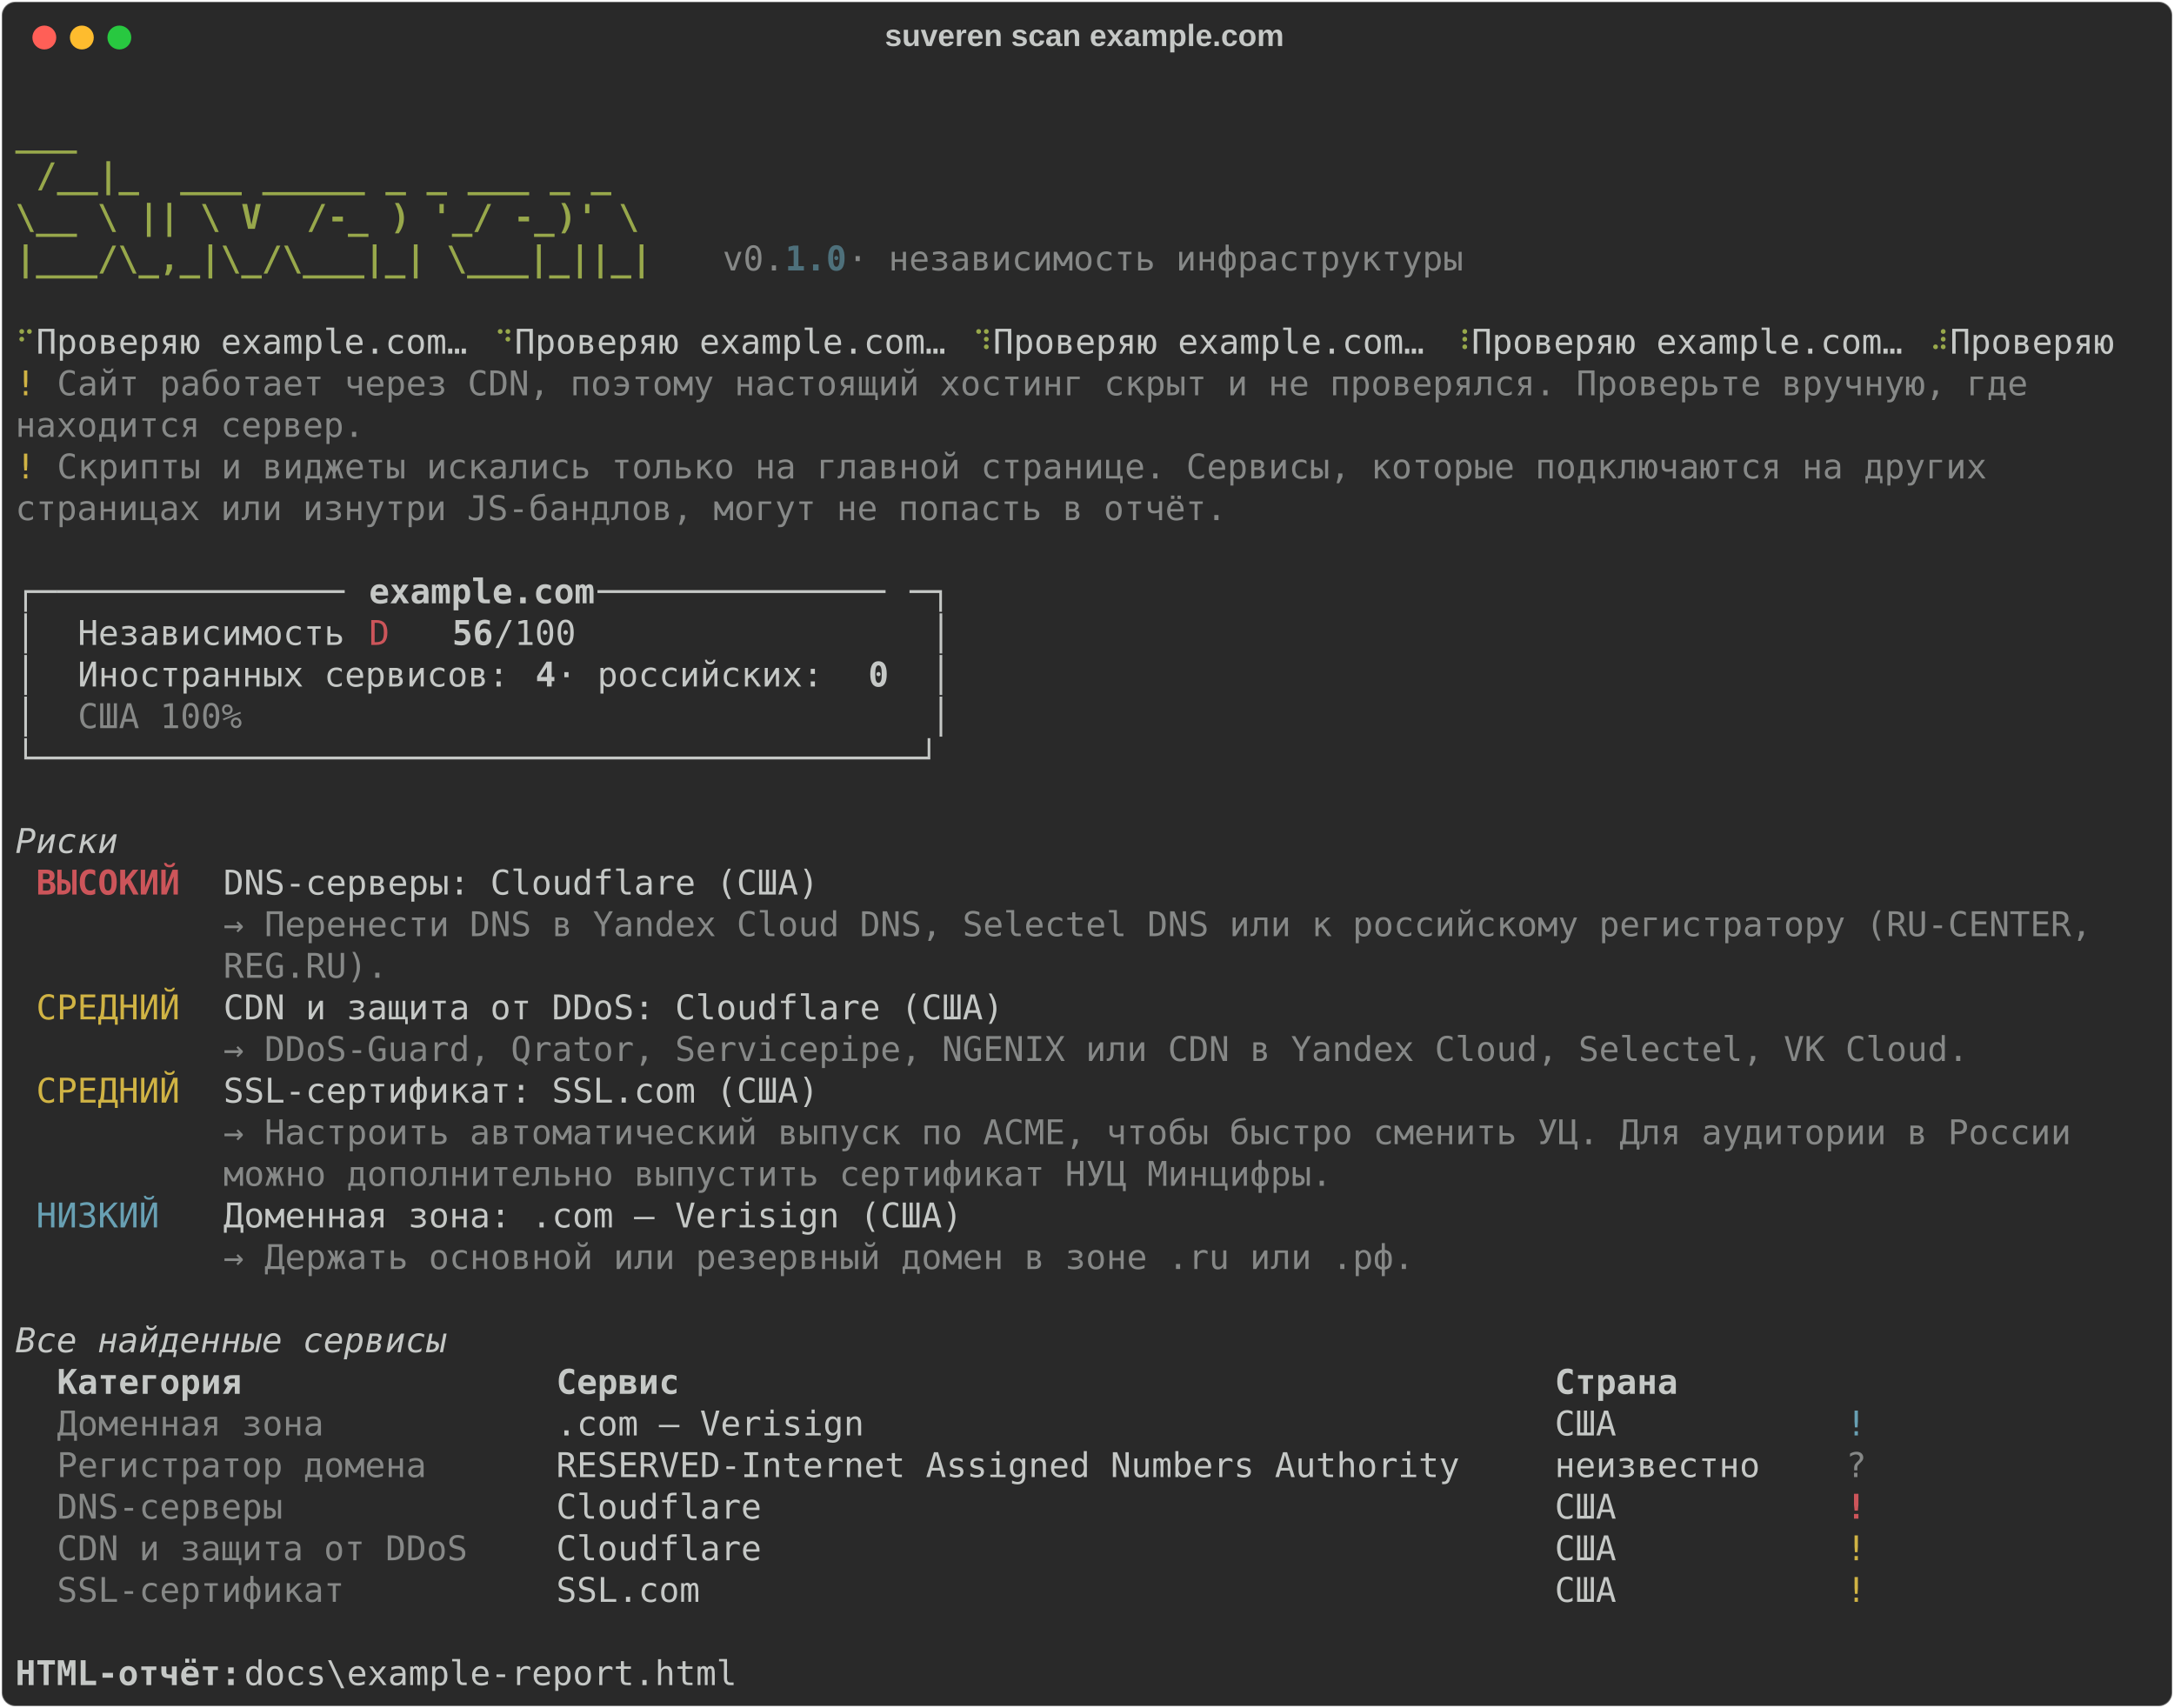
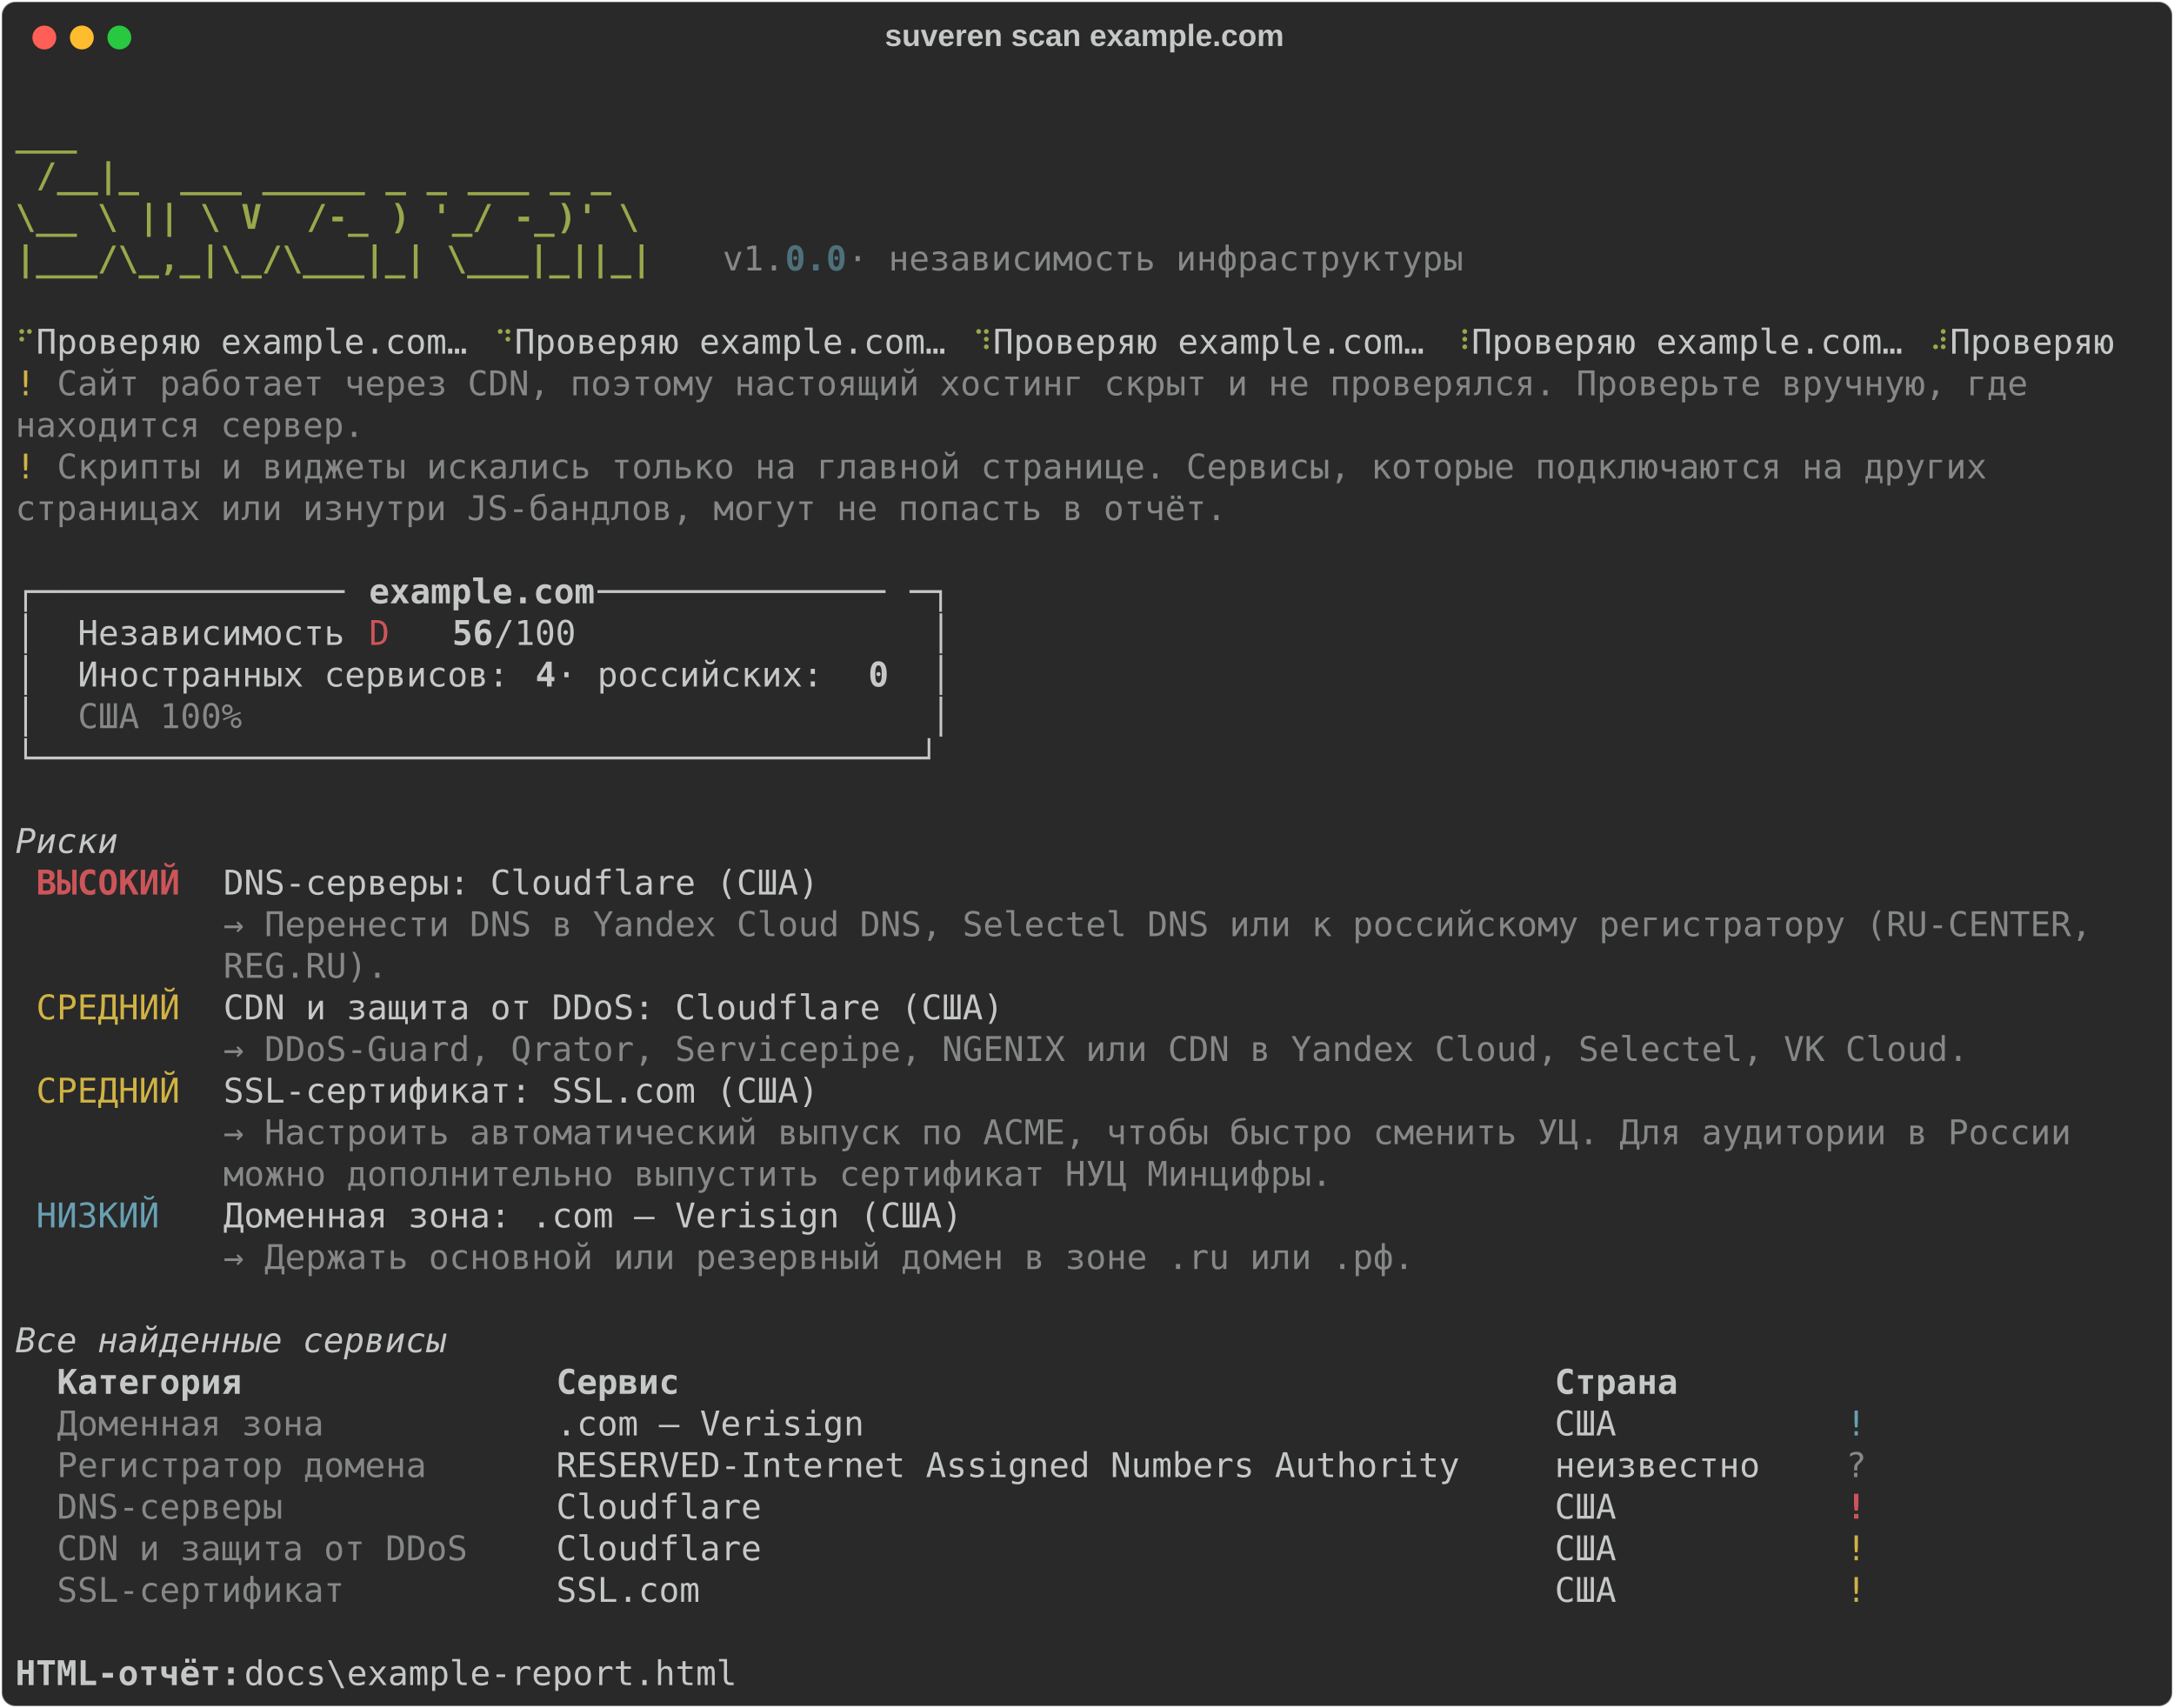
<svg xmlns="http://www.w3.org/2000/svg" class="rich-terminal" viewBox="0 0 1275 1001.6">
  <style>

    @font-face {
        font-family: "Fira Code";
        src: local("FiraCode-Regular"),
                url("https://cdnjs.cloudflare.com/ajax/libs/firacode/6.2.0/woff2/FiraCode-Regular.woff2") format("woff2"),
                url("https://cdnjs.cloudflare.com/ajax/libs/firacode/6.2.0/woff/FiraCode-Regular.woff") format("woff");
        font-style: normal;
        font-weight: 400;
    }
    @font-face {
        font-family: "Fira Code";
        src: local("FiraCode-Bold"),
                url("https://cdnjs.cloudflare.com/ajax/libs/firacode/6.2.0/woff2/FiraCode-Bold.woff2") format("woff2"),
                url("https://cdnjs.cloudflare.com/ajax/libs/firacode/6.2.0/woff/FiraCode-Bold.woff") format("woff");
        font-style: bold;
        font-weight: 700;
    }

-     .terminal-549362565-matrix {
+     .terminal-298387464-matrix {
        font-family: Fira Code, monospace;
        font-size: 20px;
        line-height: 24.4px;
        font-variant-east-asian: full-width;
    }

-     .terminal-549362565-title {
+     .terminal-298387464-title {
        font-size: 18px;
        font-weight: bold;
        font-family: arial;
    }

-     .terminal-549362565-r1 { fill: #c5c8c6 }
- .terminal-549362565-r2 { fill: #98a84b;font-weight: bold }
- .terminal-549362565-r3 { fill: #868887 }
- .terminal-549362565-r4 { fill: #4e707b;font-weight: bold }
- .terminal-549362565-r5 { fill: #98a84b }
- .terminal-549362565-r6 { fill: #d0b344 }
- .terminal-549362565-r7 { fill: #c5c8c6;font-weight: bold }
- .terminal-549362565-r8 { fill: #cc555a }
- .terminal-549362565-r9 { fill: #c5c8c6;font-style: italic; }
- .terminal-549362565-r10 { fill: #cc555a;font-weight: bold }
- .terminal-549362565-r11 { fill: #68a0b3 }
+     .terminal-298387464-r1 { fill: #c5c8c6 }
+ .terminal-298387464-r2 { fill: #98a84b;font-weight: bold }
+ .terminal-298387464-r3 { fill: #868887 }
+ .terminal-298387464-r4 { fill: #4e707b;font-weight: bold }
+ .terminal-298387464-r5 { fill: #98a84b }
+ .terminal-298387464-r6 { fill: #d0b344 }
+ .terminal-298387464-r7 { fill: #c5c8c6;font-weight: bold }
+ .terminal-298387464-r8 { fill: #cc555a }
+ .terminal-298387464-r9 { fill: #c5c8c6;font-style: italic; }
+ .terminal-298387464-r10 { fill: #cc555a;font-weight: bold }
+ .terminal-298387464-r11 { fill: #68a0b3 }
    </style>
  <defs>
-     <clipPath id="terminal-549362565-clip-terminal">
+     <clipPath id="terminal-298387464-clip-terminal">
      <rect x="0" y="0" width="1255.6" height="950.6" />
    </clipPath>
-     <clipPath id="terminal-549362565-line-0">
+     <clipPath id="terminal-298387464-line-0">
      <rect x="0" y="1.5" width="1256.6" height="24.65" />
    </clipPath>
-     <clipPath id="terminal-549362565-line-1">
+     <clipPath id="terminal-298387464-line-1">
      <rect x="0" y="25.9" width="1256.6" height="24.65" />
    </clipPath>
-     <clipPath id="terminal-549362565-line-2">
+     <clipPath id="terminal-298387464-line-2">
      <rect x="0" y="50.3" width="1256.6" height="24.65" />
    </clipPath>
-     <clipPath id="terminal-549362565-line-3">
+     <clipPath id="terminal-298387464-line-3">
      <rect x="0" y="74.7" width="1256.6" height="24.65" />
    </clipPath>
-     <clipPath id="terminal-549362565-line-4">
+     <clipPath id="terminal-298387464-line-4">
      <rect x="0" y="99.1" width="1256.6" height="24.65" />
    </clipPath>
-     <clipPath id="terminal-549362565-line-5">
+     <clipPath id="terminal-298387464-line-5">
      <rect x="0" y="123.5" width="1256.6" height="24.65" />
    </clipPath>
-     <clipPath id="terminal-549362565-line-6">
+     <clipPath id="terminal-298387464-line-6">
      <rect x="0" y="147.9" width="1256.6" height="24.65" />
    </clipPath>
-     <clipPath id="terminal-549362565-line-7">
+     <clipPath id="terminal-298387464-line-7">
      <rect x="0" y="172.3" width="1256.6" height="24.65" />
    </clipPath>
-     <clipPath id="terminal-549362565-line-8">
+     <clipPath id="terminal-298387464-line-8">
      <rect x="0" y="196.7" width="1256.6" height="24.65" />
    </clipPath>
-     <clipPath id="terminal-549362565-line-9">
+     <clipPath id="terminal-298387464-line-9">
      <rect x="0" y="221.1" width="1256.6" height="24.65" />
    </clipPath>
-     <clipPath id="terminal-549362565-line-10">
+     <clipPath id="terminal-298387464-line-10">
      <rect x="0" y="245.5" width="1256.6" height="24.65" />
    </clipPath>
-     <clipPath id="terminal-549362565-line-11">
+     <clipPath id="terminal-298387464-line-11">
      <rect x="0" y="269.9" width="1256.6" height="24.65" />
    </clipPath>
-     <clipPath id="terminal-549362565-line-12">
+     <clipPath id="terminal-298387464-line-12">
      <rect x="0" y="294.3" width="1256.6" height="24.65" />
    </clipPath>
-     <clipPath id="terminal-549362565-line-13">
+     <clipPath id="terminal-298387464-line-13">
      <rect x="0" y="318.7" width="1256.6" height="24.65" />
    </clipPath>
-     <clipPath id="terminal-549362565-line-14">
+     <clipPath id="terminal-298387464-line-14">
      <rect x="0" y="343.1" width="1256.6" height="24.65" />
    </clipPath>
-     <clipPath id="terminal-549362565-line-15">
+     <clipPath id="terminal-298387464-line-15">
      <rect x="0" y="367.5" width="1256.6" height="24.65" />
    </clipPath>
-     <clipPath id="terminal-549362565-line-16">
+     <clipPath id="terminal-298387464-line-16">
      <rect x="0" y="391.9" width="1256.6" height="24.65" />
    </clipPath>
-     <clipPath id="terminal-549362565-line-17">
+     <clipPath id="terminal-298387464-line-17">
      <rect x="0" y="416.3" width="1256.6" height="24.65" />
    </clipPath>
-     <clipPath id="terminal-549362565-line-18">
+     <clipPath id="terminal-298387464-line-18">
      <rect x="0" y="440.7" width="1256.6" height="24.65" />
    </clipPath>
-     <clipPath id="terminal-549362565-line-19">
+     <clipPath id="terminal-298387464-line-19">
      <rect x="0" y="465.1" width="1256.6" height="24.65" />
    </clipPath>
-     <clipPath id="terminal-549362565-line-20">
+     <clipPath id="terminal-298387464-line-20">
      <rect x="0" y="489.5" width="1256.6" height="24.65" />
    </clipPath>
-     <clipPath id="terminal-549362565-line-21">
+     <clipPath id="terminal-298387464-line-21">
      <rect x="0" y="513.9" width="1256.6" height="24.65" />
    </clipPath>
-     <clipPath id="terminal-549362565-line-22">
+     <clipPath id="terminal-298387464-line-22">
      <rect x="0" y="538.3" width="1256.6" height="24.65" />
    </clipPath>
-     <clipPath id="terminal-549362565-line-23">
+     <clipPath id="terminal-298387464-line-23">
      <rect x="0" y="562.7" width="1256.6" height="24.65" />
    </clipPath>
-     <clipPath id="terminal-549362565-line-24">
+     <clipPath id="terminal-298387464-line-24">
      <rect x="0" y="587.1" width="1256.6" height="24.65" />
    </clipPath>
-     <clipPath id="terminal-549362565-line-25">
+     <clipPath id="terminal-298387464-line-25">
      <rect x="0" y="611.5" width="1256.6" height="24.65" />
    </clipPath>
-     <clipPath id="terminal-549362565-line-26">
+     <clipPath id="terminal-298387464-line-26">
      <rect x="0" y="635.9" width="1256.6" height="24.65" />
    </clipPath>
-     <clipPath id="terminal-549362565-line-27">
+     <clipPath id="terminal-298387464-line-27">
      <rect x="0" y="660.3" width="1256.6" height="24.65" />
    </clipPath>
-     <clipPath id="terminal-549362565-line-28">
+     <clipPath id="terminal-298387464-line-28">
      <rect x="0" y="684.7" width="1256.6" height="24.65" />
    </clipPath>
-     <clipPath id="terminal-549362565-line-29">
+     <clipPath id="terminal-298387464-line-29">
      <rect x="0" y="709.1" width="1256.6" height="24.65" />
    </clipPath>
-     <clipPath id="terminal-549362565-line-30">
+     <clipPath id="terminal-298387464-line-30">
      <rect x="0" y="733.5" width="1256.6" height="24.65" />
    </clipPath>
-     <clipPath id="terminal-549362565-line-31">
+     <clipPath id="terminal-298387464-line-31">
      <rect x="0" y="757.9" width="1256.6" height="24.65" />
    </clipPath>
-     <clipPath id="terminal-549362565-line-32">
+     <clipPath id="terminal-298387464-line-32">
      <rect x="0" y="782.3" width="1256.6" height="24.65" />
    </clipPath>
-     <clipPath id="terminal-549362565-line-33">
+     <clipPath id="terminal-298387464-line-33">
      <rect x="0" y="806.7" width="1256.6" height="24.65" />
    </clipPath>
-     <clipPath id="terminal-549362565-line-34">
+     <clipPath id="terminal-298387464-line-34">
      <rect x="0" y="831.1" width="1256.6" height="24.65" />
    </clipPath>
-     <clipPath id="terminal-549362565-line-35">
+     <clipPath id="terminal-298387464-line-35">
      <rect x="0" y="855.5" width="1256.6" height="24.65" />
    </clipPath>
-     <clipPath id="terminal-549362565-line-36">
+     <clipPath id="terminal-298387464-line-36">
      <rect x="0" y="879.9" width="1256.6" height="24.65" />
    </clipPath>
-     <clipPath id="terminal-549362565-line-37">
+     <clipPath id="terminal-298387464-line-37">
      <rect x="0" y="904.3" width="1256.6" height="24.65" />
    </clipPath>
  </defs>
  <rect fill="#292929" stroke="rgba(255,255,255,0.35)" stroke-width="1" x="1" y="1" width="1273" height="999.6" rx="8" />
-   <text class="terminal-549362565-title" fill="#c5c8c6" text-anchor="middle" x="636" y="27">suveren scan example.com</text>
+   <text class="terminal-298387464-title" fill="#c5c8c6" text-anchor="middle" x="636" y="27">suveren scan example.com</text>
  <g transform="translate(26,22)">
    <circle cx="0" cy="0" r="7" fill="#ff5f57" />
    <circle cx="22" cy="0" r="7" fill="#febc2e" />
    <circle cx="44" cy="0" r="7" fill="#28c840" />
  </g>
-   <g transform="translate(9, 41)" clip-path="url(#terminal-549362565-clip-terminal)">
-     <g class="terminal-549362565-matrix">
-       <text class="terminal-549362565-r1" x="1256.6" y="20" textLength="12.2" clip-path="url(#terminal-549362565-line-0)">
- </text>
-       <text class="terminal-549362565-r2" x="0" y="44.4" textLength="61" clip-path="url(#terminal-549362565-line-1)">  ___</text>
-       <text class="terminal-549362565-r1" x="1256.6" y="44.4" textLength="12.2" clip-path="url(#terminal-549362565-line-1)">
- </text>
-       <text class="terminal-549362565-r2" x="12.2" y="68.8" textLength="12.2" clip-path="url(#terminal-549362565-line-2)">/</text>
-       <text class="terminal-549362565-r2" x="24.4" y="68.8" textLength="341.6" clip-path="url(#terminal-549362565-line-2)"> __|_  ___ _____ _ _ ___ _ _</text>
-       <text class="terminal-549362565-r1" x="1256.6" y="68.8" textLength="12.2" clip-path="url(#terminal-549362565-line-2)">
- </text>
-       <text class="terminal-549362565-r2" x="0" y="93.2" textLength="170.8" clip-path="url(#terminal-549362565-line-3)"> \__ \ || \ V </text>
-       <text class="terminal-549362565-r2" x="170.8" y="93.2" textLength="12.2" clip-path="url(#terminal-549362565-line-3)">/</text>
-       <text class="terminal-549362565-r2" x="183" y="93.2" textLength="36.6" clip-path="url(#terminal-549362565-line-3)"> -_</text>
-       <text class="terminal-549362565-r2" x="219.6" y="93.2" textLength="12.2" clip-path="url(#terminal-549362565-line-3)">)</text>
-       <text class="terminal-549362565-r2" x="244" y="93.2" textLength="73.2" clip-path="url(#terminal-549362565-line-3)">'_/ -_</text>
-       <text class="terminal-549362565-r2" x="317.2" y="93.2" textLength="12.2" clip-path="url(#terminal-549362565-line-3)">)</text>
-       <text class="terminal-549362565-r2" x="329.4" y="93.2" textLength="24.4" clip-path="url(#terminal-549362565-line-3)"> '</text>
-       <text class="terminal-549362565-r2" x="353.8" y="93.2" textLength="24.4" clip-path="url(#terminal-549362565-line-3)"> \</text>
-       <text class="terminal-549362565-r1" x="1256.6" y="93.2" textLength="12.2" clip-path="url(#terminal-549362565-line-3)">
- </text>
-       <text class="terminal-549362565-r2" x="0" y="117.6" textLength="390.4" clip-path="url(#terminal-549362565-line-4)"> |___/\_,_|\_/\___|_| \___|_||_|</text>
-       <text class="terminal-549362565-r3" x="414.8" y="117.6" textLength="36.6" clip-path="url(#terminal-549362565-line-4)">v0.</text>
-       <text class="terminal-549362565-r4" x="451.4" y="117.6" textLength="36.6" clip-path="url(#terminal-549362565-line-4)">1.0</text>
-       <text class="terminal-549362565-r3" x="488" y="117.6" textLength="378.2" clip-path="url(#terminal-549362565-line-4)"> · независимость инфраструктуры</text>
-       <text class="terminal-549362565-r1" x="1256.6" y="117.6" textLength="12.2" clip-path="url(#terminal-549362565-line-4)">
- </text>
-       <text class="terminal-549362565-r1" x="1256.6" y="142" textLength="12.2" clip-path="url(#terminal-549362565-line-5)">
- </text>
-       <text class="terminal-549362565-r5" x="0" y="166.4" textLength="12.2" clip-path="url(#terminal-549362565-line-6)">⠋</text>
-       <text class="terminal-549362565-r1" x="12.2" y="166.4" textLength="268.4" clip-path="url(#terminal-549362565-line-6)"> Проверяю example.com…</text>
-       <text class="terminal-549362565-r5" x="280.6" y="166.4" textLength="12.2" clip-path="url(#terminal-549362565-line-6)">⠙</text>
-       <text class="terminal-549362565-r1" x="292.8" y="166.4" textLength="268.4" clip-path="url(#terminal-549362565-line-6)"> Проверяю example.com…</text>
-       <text class="terminal-549362565-r5" x="561.2" y="166.4" textLength="12.2" clip-path="url(#terminal-549362565-line-6)">⠹</text>
-       <text class="terminal-549362565-r1" x="573.4" y="166.4" textLength="268.4" clip-path="url(#terminal-549362565-line-6)"> Проверяю example.com…</text>
-       <text class="terminal-549362565-r5" x="841.8" y="166.4" textLength="12.2" clip-path="url(#terminal-549362565-line-6)">⠸</text>
-       <text class="terminal-549362565-r1" x="854" y="166.4" textLength="268.4" clip-path="url(#terminal-549362565-line-6)"> Проверяю example.com…</text>
-       <text class="terminal-549362565-r5" x="1122.4" y="166.4" textLength="12.2" clip-path="url(#terminal-549362565-line-6)">⠼</text>
-       <text class="terminal-549362565-r1" x="1134.6" y="166.4" textLength="122" clip-path="url(#terminal-549362565-line-6)"> Проверяю </text>
-       <text class="terminal-549362565-r1" x="1256.6" y="166.4" textLength="12.2" clip-path="url(#terminal-549362565-line-6)">
- </text>
-       <text class="terminal-549362565-r6" x="0" y="190.8" textLength="12.2" clip-path="url(#terminal-549362565-line-7)">!</text>
-       <text class="terminal-549362565-r3" x="24.4" y="190.8" textLength="1183.4" clip-path="url(#terminal-549362565-line-7)">Сайт работает через CDN, поэтому настоящий хостинг скрыт и не проверялся. Проверьте вручную, где </text>
-       <text class="terminal-549362565-r1" x="1256.6" y="190.8" textLength="12.2" clip-path="url(#terminal-549362565-line-7)">
- </text>
-       <text class="terminal-549362565-r3" x="0" y="215.2" textLength="207.4" clip-path="url(#terminal-549362565-line-8)">находится сервер.</text>
-       <text class="terminal-549362565-r1" x="1256.6" y="215.2" textLength="12.2" clip-path="url(#terminal-549362565-line-8)">
- </text>
-       <text class="terminal-549362565-r6" x="0" y="239.6" textLength="12.2" clip-path="url(#terminal-549362565-line-9)">!</text>
-       <text class="terminal-549362565-r3" x="24.4" y="239.6" textLength="1159" clip-path="url(#terminal-549362565-line-9)">Скрипты и виджеты искались только на главной странице. Сервисы, которые подключаются на других </text>
-       <text class="terminal-549362565-r1" x="1256.6" y="239.6" textLength="12.2" clip-path="url(#terminal-549362565-line-9)">
- </text>
-       <text class="terminal-549362565-r3" x="0" y="264" textLength="719.8" clip-path="url(#terminal-549362565-line-10)">страницах или изнутри JS-бандлов, могут не попасть в отчёт.</text>
-       <text class="terminal-549362565-r1" x="1256.6" y="264" textLength="12.2" clip-path="url(#terminal-549362565-line-10)">
- </text>
-       <text class="terminal-549362565-r1" x="1256.6" y="288.4" textLength="12.2" clip-path="url(#terminal-549362565-line-11)">
- </text>
-       <text class="terminal-549362565-r1" x="0" y="312.8" textLength="24.4" clip-path="url(#terminal-549362565-line-12)">┌─</text>
-       <text class="terminal-549362565-r1" x="24.4" y="312.8" textLength="183" clip-path="url(#terminal-549362565-line-12)">────────────── </text>
-       <text class="terminal-549362565-r7" x="207.4" y="312.8" textLength="134.2" clip-path="url(#terminal-549362565-line-12)">example.com</text>
-       <text class="terminal-549362565-r1" x="341.6" y="312.8" textLength="183" clip-path="url(#terminal-549362565-line-12)"> ──────────────</text>
-       <text class="terminal-549362565-r1" x="524.6" y="312.8" textLength="24.4" clip-path="url(#terminal-549362565-line-12)">─┐</text>
-       <text class="terminal-549362565-r1" x="1256.6" y="312.8" textLength="12.2" clip-path="url(#terminal-549362565-line-12)">
- </text>
-       <text class="terminal-549362565-r1" x="0" y="337.2" textLength="12.2" clip-path="url(#terminal-549362565-line-13)">│</text>
-       <text class="terminal-549362565-r1" x="36.6" y="337.2" textLength="170.8" clip-path="url(#terminal-549362565-line-13)">Независимость </text>
-       <text class="terminal-549362565-r8" x="207.4" y="337.2" textLength="12.2" clip-path="url(#terminal-549362565-line-13)">D</text>
-       <text class="terminal-549362565-r7" x="256.2" y="337.2" textLength="24.4" clip-path="url(#terminal-549362565-line-13)">56</text>
-       <text class="terminal-549362565-r1" x="280.6" y="337.2" textLength="48.8" clip-path="url(#terminal-549362565-line-13)">/100</text>
-       <text class="terminal-549362565-r1" x="536.8" y="337.2" textLength="12.2" clip-path="url(#terminal-549362565-line-13)">│</text>
-       <text class="terminal-549362565-r1" x="1256.6" y="337.2" textLength="12.2" clip-path="url(#terminal-549362565-line-13)">
- </text>
-       <text class="terminal-549362565-r1" x="0" y="361.6" textLength="12.2" clip-path="url(#terminal-549362565-line-14)">│</text>
-       <text class="terminal-549362565-r1" x="36.6" y="361.6" textLength="268.4" clip-path="url(#terminal-549362565-line-14)">Иностранных сервисов: </text>
-       <text class="terminal-549362565-r7" x="305" y="361.6" textLength="12.2" clip-path="url(#terminal-549362565-line-14)">4</text>
-       <text class="terminal-549362565-r1" x="317.2" y="361.6" textLength="183" clip-path="url(#terminal-549362565-line-14)"> · российских: </text>
-       <text class="terminal-549362565-r7" x="500.2" y="361.6" textLength="12.2" clip-path="url(#terminal-549362565-line-14)">0</text>
-       <text class="terminal-549362565-r1" x="536.8" y="361.6" textLength="12.2" clip-path="url(#terminal-549362565-line-14)">│</text>
-       <text class="terminal-549362565-r1" x="1256.6" y="361.6" textLength="12.2" clip-path="url(#terminal-549362565-line-14)">
- </text>
-       <text class="terminal-549362565-r1" x="0" y="386" textLength="12.2" clip-path="url(#terminal-549362565-line-15)">│</text>
-       <text class="terminal-549362565-r3" x="36.6" y="386" textLength="97.6" clip-path="url(#terminal-549362565-line-15)">США 100%</text>
-       <text class="terminal-549362565-r1" x="536.8" y="386" textLength="12.2" clip-path="url(#terminal-549362565-line-15)">│</text>
-       <text class="terminal-549362565-r1" x="1256.6" y="386" textLength="12.2" clip-path="url(#terminal-549362565-line-15)">
- </text>
-       <text class="terminal-549362565-r1" x="0" y="410.4" textLength="549" clip-path="url(#terminal-549362565-line-16)">└───────────────────────────────────────────┘</text>
-       <text class="terminal-549362565-r1" x="1256.6" y="410.4" textLength="12.2" clip-path="url(#terminal-549362565-line-16)">
- </text>
-       <text class="terminal-549362565-r1" x="1256.6" y="434.8" textLength="12.2" clip-path="url(#terminal-549362565-line-17)">
- </text>
-       <text class="terminal-549362565-r9" x="0" y="459.2" textLength="1256.6" clip-path="url(#terminal-549362565-line-18)">Риски                                                                                                  </text>
-       <text class="terminal-549362565-r1" x="1256.6" y="459.2" textLength="12.2" clip-path="url(#terminal-549362565-line-18)">
- </text>
-       <text class="terminal-549362565-r10" x="12.2" y="483.6" textLength="85.4" clip-path="url(#terminal-549362565-line-19)">ВЫСОКИЙ</text>
-       <text class="terminal-549362565-r1" x="122" y="483.6" textLength="1122.4" clip-path="url(#terminal-549362565-line-19)">DNS-серверы: Cloudflare (США)                                                               </text>
-       <text class="terminal-549362565-r1" x="1256.6" y="483.6" textLength="12.2" clip-path="url(#terminal-549362565-line-19)">
- </text>
-       <text class="terminal-549362565-r3" x="122" y="508" textLength="1122.4" clip-path="url(#terminal-549362565-line-20)">→ Перенести DNS в Yandex Cloud DNS, Selectel DNS или к российскому регистратору (RU-CENTER, </text>
-       <text class="terminal-549362565-r1" x="1256.6" y="508" textLength="12.2" clip-path="url(#terminal-549362565-line-20)">
- </text>
-       <text class="terminal-549362565-r3" x="122" y="532.4" textLength="97.6" clip-path="url(#terminal-549362565-line-21)">REG.RU).</text>
-       <text class="terminal-549362565-r1" x="1256.6" y="532.4" textLength="12.2" clip-path="url(#terminal-549362565-line-21)">
- </text>
-       <text class="terminal-549362565-r6" x="12.2" y="556.8" textLength="85.4" clip-path="url(#terminal-549362565-line-22)">СРЕДНИЙ</text>
-       <text class="terminal-549362565-r1" x="122" y="556.8" textLength="1122.4" clip-path="url(#terminal-549362565-line-22)">CDN и защита от DDoS: Cloudflare (США)                                                      </text>
-       <text class="terminal-549362565-r1" x="1256.6" y="556.8" textLength="12.2" clip-path="url(#terminal-549362565-line-22)">
- </text>
-       <text class="terminal-549362565-r3" x="122" y="581.2" textLength="1037" clip-path="url(#terminal-549362565-line-23)">→ DDoS-Guard, Qrator, Servicepipe, NGENIX или CDN в Yandex Cloud, Selectel, VK Cloud.</text>
-       <text class="terminal-549362565-r1" x="1256.6" y="581.2" textLength="12.2" clip-path="url(#terminal-549362565-line-23)">
- </text>
-       <text class="terminal-549362565-r6" x="12.2" y="605.6" textLength="85.4" clip-path="url(#terminal-549362565-line-24)">СРЕДНИЙ</text>
-       <text class="terminal-549362565-r1" x="122" y="605.6" textLength="1122.4" clip-path="url(#terminal-549362565-line-24)">SSL-сертификат: SSL.com (США)                                                               </text>
-       <text class="terminal-549362565-r1" x="1256.6" y="605.6" textLength="12.2" clip-path="url(#terminal-549362565-line-24)">
- </text>
-       <text class="terminal-549362565-r3" x="122" y="630" textLength="1110.2" clip-path="url(#terminal-549362565-line-25)">→ Настроить автоматический выпуск по ACME, чтобы быстро сменить УЦ. Для аудитории в России </text>
-       <text class="terminal-549362565-r1" x="1256.6" y="630" textLength="12.2" clip-path="url(#terminal-549362565-line-25)">
- </text>
-       <text class="terminal-549362565-r3" x="122" y="654.4" textLength="658.8" clip-path="url(#terminal-549362565-line-26)">можно дополнительно выпустить сертификат НУЦ Минцифры.</text>
-       <text class="terminal-549362565-r1" x="1256.6" y="654.4" textLength="12.2" clip-path="url(#terminal-549362565-line-26)">
- </text>
-       <text class="terminal-549362565-r11" x="12.2" y="678.8" textLength="85.4" clip-path="url(#terminal-549362565-line-27)">НИЗКИЙ </text>
-       <text class="terminal-549362565-r1" x="122" y="678.8" textLength="1122.4" clip-path="url(#terminal-549362565-line-27)">Доменная зона: .com — Verisign (США)                                                        </text>
-       <text class="terminal-549362565-r1" x="1256.6" y="678.8" textLength="12.2" clip-path="url(#terminal-549362565-line-27)">
- </text>
-       <text class="terminal-549362565-r3" x="122" y="703.2" textLength="707.6" clip-path="url(#terminal-549362565-line-28)">→ Держать основной или резервный домен в зоне .ru или .рф.</text>
-       <text class="terminal-549362565-r1" x="1256.6" y="703.2" textLength="12.2" clip-path="url(#terminal-549362565-line-28)">
- </text>
-       <text class="terminal-549362565-r1" x="1256.6" y="727.6" textLength="12.2" clip-path="url(#terminal-549362565-line-29)">
- </text>
-       <text class="terminal-549362565-r9" x="0" y="752" textLength="1110.2" clip-path="url(#terminal-549362565-line-30)">Все найденные сервисы                                                                      </text>
-       <text class="terminal-549362565-r1" x="1256.6" y="752" textLength="12.2" clip-path="url(#terminal-549362565-line-30)">
- </text>
-       <text class="terminal-549362565-r7" x="24.4" y="776.4" textLength="244" clip-path="url(#terminal-549362565-line-31)">Категория           </text>
-       <text class="terminal-549362565-r7" x="317.2" y="776.4" textLength="536.8" clip-path="url(#terminal-549362565-line-31)">Сервис                                      </text>
-       <text class="terminal-549362565-r7" x="902.8" y="776.4" textLength="122" clip-path="url(#terminal-549362565-line-31)">Страна    </text>
-       <text class="terminal-549362565-r1" x="1256.6" y="776.4" textLength="12.2" clip-path="url(#terminal-549362565-line-31)">
- </text>
-       <text class="terminal-549362565-r3" x="24.4" y="800.8" textLength="244" clip-path="url(#terminal-549362565-line-32)">Доменная зона       </text>
-       <text class="terminal-549362565-r1" x="317.2" y="800.8" textLength="536.8" clip-path="url(#terminal-549362565-line-32)">.com — Verisign                             </text>
-       <text class="terminal-549362565-r1" x="902.8" y="800.8" textLength="122" clip-path="url(#terminal-549362565-line-32)">США       </text>
-       <text class="terminal-549362565-r11" x="1073.6" y="800.8" textLength="12.2" clip-path="url(#terminal-549362565-line-32)">!</text>
-       <text class="terminal-549362565-r1" x="1256.6" y="800.8" textLength="12.2" clip-path="url(#terminal-549362565-line-32)">
- </text>
-       <text class="terminal-549362565-r3" x="24.4" y="825.2" textLength="244" clip-path="url(#terminal-549362565-line-33)">Регистратор домена  </text>
-       <text class="terminal-549362565-r1" x="317.2" y="825.2" textLength="536.8" clip-path="url(#terminal-549362565-line-33)">RESERVED-Internet Assigned Numbers Authority</text>
-       <text class="terminal-549362565-r1" x="902.8" y="825.2" textLength="122" clip-path="url(#terminal-549362565-line-33)">неизвестно</text>
-       <text class="terminal-549362565-r3" x="1073.6" y="825.2" textLength="12.2" clip-path="url(#terminal-549362565-line-33)">?</text>
-       <text class="terminal-549362565-r1" x="1256.6" y="825.2" textLength="12.2" clip-path="url(#terminal-549362565-line-33)">
- </text>
-       <text class="terminal-549362565-r3" x="24.4" y="849.6" textLength="244" clip-path="url(#terminal-549362565-line-34)">DNS-серверы         </text>
-       <text class="terminal-549362565-r1" x="317.2" y="849.6" textLength="536.8" clip-path="url(#terminal-549362565-line-34)">Cloudflare                                  </text>
-       <text class="terminal-549362565-r1" x="902.8" y="849.6" textLength="122" clip-path="url(#terminal-549362565-line-34)">США       </text>
-       <text class="terminal-549362565-r10" x="1073.6" y="849.6" textLength="12.2" clip-path="url(#terminal-549362565-line-34)">!</text>
-       <text class="terminal-549362565-r1" x="1256.6" y="849.6" textLength="12.2" clip-path="url(#terminal-549362565-line-34)">
- </text>
-       <text class="terminal-549362565-r3" x="24.4" y="874" textLength="244" clip-path="url(#terminal-549362565-line-35)">CDN и защита от DDoS</text>
-       <text class="terminal-549362565-r1" x="317.2" y="874" textLength="536.8" clip-path="url(#terminal-549362565-line-35)">Cloudflare                                  </text>
-       <text class="terminal-549362565-r1" x="902.8" y="874" textLength="122" clip-path="url(#terminal-549362565-line-35)">США       </text>
-       <text class="terminal-549362565-r6" x="1073.6" y="874" textLength="12.2" clip-path="url(#terminal-549362565-line-35)">!</text>
-       <text class="terminal-549362565-r1" x="1256.6" y="874" textLength="12.2" clip-path="url(#terminal-549362565-line-35)">
- </text>
-       <text class="terminal-549362565-r3" x="24.4" y="898.4" textLength="244" clip-path="url(#terminal-549362565-line-36)">SSL-сертификат      </text>
-       <text class="terminal-549362565-r1" x="317.2" y="898.4" textLength="536.8" clip-path="url(#terminal-549362565-line-36)">SSL.com                                     </text>
-       <text class="terminal-549362565-r1" x="902.8" y="898.4" textLength="122" clip-path="url(#terminal-549362565-line-36)">США       </text>
-       <text class="terminal-549362565-r6" x="1073.6" y="898.4" textLength="12.2" clip-path="url(#terminal-549362565-line-36)">!</text>
-       <text class="terminal-549362565-r1" x="1256.6" y="898.4" textLength="12.2" clip-path="url(#terminal-549362565-line-36)">
- </text>
-       <text class="terminal-549362565-r1" x="1256.6" y="922.8" textLength="12.2" clip-path="url(#terminal-549362565-line-37)">
- </text>
-       <text class="terminal-549362565-r7" x="0" y="947.2" textLength="134.2" clip-path="url(#terminal-549362565-line-38)">HTML-отчёт:</text>
-       <text class="terminal-549362565-r1" x="134.2" y="947.2" textLength="305" clip-path="url(#terminal-549362565-line-38)"> docs\example-report.html</text>
-       <text class="terminal-549362565-r1" x="1256.6" y="947.2" textLength="12.2" clip-path="url(#terminal-549362565-line-38)">
+   <g transform="translate(9, 41)" clip-path="url(#terminal-298387464-clip-terminal)">
+     <g class="terminal-298387464-matrix">
+       <text class="terminal-298387464-r1" x="1256.6" y="20" textLength="12.2" clip-path="url(#terminal-298387464-line-0)">
+ </text>
+       <text class="terminal-298387464-r2" x="0" y="44.4" textLength="61" clip-path="url(#terminal-298387464-line-1)">  ___</text>
+       <text class="terminal-298387464-r1" x="1256.6" y="44.4" textLength="12.2" clip-path="url(#terminal-298387464-line-1)">
+ </text>
+       <text class="terminal-298387464-r2" x="12.2" y="68.8" textLength="12.2" clip-path="url(#terminal-298387464-line-2)">/</text>
+       <text class="terminal-298387464-r2" x="24.4" y="68.8" textLength="341.6" clip-path="url(#terminal-298387464-line-2)"> __|_  ___ _____ _ _ ___ _ _</text>
+       <text class="terminal-298387464-r1" x="1256.6" y="68.8" textLength="12.2" clip-path="url(#terminal-298387464-line-2)">
+ </text>
+       <text class="terminal-298387464-r2" x="0" y="93.2" textLength="170.8" clip-path="url(#terminal-298387464-line-3)"> \__ \ || \ V </text>
+       <text class="terminal-298387464-r2" x="170.8" y="93.2" textLength="12.2" clip-path="url(#terminal-298387464-line-3)">/</text>
+       <text class="terminal-298387464-r2" x="183" y="93.2" textLength="36.6" clip-path="url(#terminal-298387464-line-3)"> -_</text>
+       <text class="terminal-298387464-r2" x="219.6" y="93.2" textLength="12.2" clip-path="url(#terminal-298387464-line-3)">)</text>
+       <text class="terminal-298387464-r2" x="244" y="93.2" textLength="73.2" clip-path="url(#terminal-298387464-line-3)">'_/ -_</text>
+       <text class="terminal-298387464-r2" x="317.2" y="93.2" textLength="12.2" clip-path="url(#terminal-298387464-line-3)">)</text>
+       <text class="terminal-298387464-r2" x="329.4" y="93.2" textLength="24.4" clip-path="url(#terminal-298387464-line-3)"> '</text>
+       <text class="terminal-298387464-r2" x="353.8" y="93.2" textLength="24.4" clip-path="url(#terminal-298387464-line-3)"> \</text>
+       <text class="terminal-298387464-r1" x="1256.6" y="93.2" textLength="12.2" clip-path="url(#terminal-298387464-line-3)">
+ </text>
+       <text class="terminal-298387464-r2" x="0" y="117.6" textLength="390.4" clip-path="url(#terminal-298387464-line-4)"> |___/\_,_|\_/\___|_| \___|_||_|</text>
+       <text class="terminal-298387464-r3" x="414.8" y="117.6" textLength="36.6" clip-path="url(#terminal-298387464-line-4)">v1.</text>
+       <text class="terminal-298387464-r4" x="451.4" y="117.6" textLength="36.6" clip-path="url(#terminal-298387464-line-4)">0.0</text>
+       <text class="terminal-298387464-r3" x="488" y="117.6" textLength="378.2" clip-path="url(#terminal-298387464-line-4)"> · независимость инфраструктуры</text>
+       <text class="terminal-298387464-r1" x="1256.6" y="117.6" textLength="12.2" clip-path="url(#terminal-298387464-line-4)">
+ </text>
+       <text class="terminal-298387464-r1" x="1256.6" y="142" textLength="12.2" clip-path="url(#terminal-298387464-line-5)">
+ </text>
+       <text class="terminal-298387464-r5" x="0" y="166.4" textLength="12.2" clip-path="url(#terminal-298387464-line-6)">⠋</text>
+       <text class="terminal-298387464-r1" x="12.2" y="166.4" textLength="268.4" clip-path="url(#terminal-298387464-line-6)"> Проверяю example.com…</text>
+       <text class="terminal-298387464-r5" x="280.6" y="166.4" textLength="12.2" clip-path="url(#terminal-298387464-line-6)">⠙</text>
+       <text class="terminal-298387464-r1" x="292.8" y="166.4" textLength="268.4" clip-path="url(#terminal-298387464-line-6)"> Проверяю example.com…</text>
+       <text class="terminal-298387464-r5" x="561.2" y="166.4" textLength="12.2" clip-path="url(#terminal-298387464-line-6)">⠹</text>
+       <text class="terminal-298387464-r1" x="573.4" y="166.4" textLength="268.4" clip-path="url(#terminal-298387464-line-6)"> Проверяю example.com…</text>
+       <text class="terminal-298387464-r5" x="841.8" y="166.4" textLength="12.2" clip-path="url(#terminal-298387464-line-6)">⠸</text>
+       <text class="terminal-298387464-r1" x="854" y="166.4" textLength="268.4" clip-path="url(#terminal-298387464-line-6)"> Проверяю example.com…</text>
+       <text class="terminal-298387464-r5" x="1122.4" y="166.4" textLength="12.2" clip-path="url(#terminal-298387464-line-6)">⠼</text>
+       <text class="terminal-298387464-r1" x="1134.6" y="166.4" textLength="122" clip-path="url(#terminal-298387464-line-6)"> Проверяю </text>
+       <text class="terminal-298387464-r1" x="1256.6" y="166.4" textLength="12.2" clip-path="url(#terminal-298387464-line-6)">
+ </text>
+       <text class="terminal-298387464-r6" x="0" y="190.8" textLength="12.2" clip-path="url(#terminal-298387464-line-7)">!</text>
+       <text class="terminal-298387464-r3" x="24.4" y="190.8" textLength="1183.4" clip-path="url(#terminal-298387464-line-7)">Сайт работает через CDN, поэтому настоящий хостинг скрыт и не проверялся. Проверьте вручную, где </text>
+       <text class="terminal-298387464-r1" x="1256.6" y="190.8" textLength="12.2" clip-path="url(#terminal-298387464-line-7)">
+ </text>
+       <text class="terminal-298387464-r3" x="0" y="215.2" textLength="207.4" clip-path="url(#terminal-298387464-line-8)">находится сервер.</text>
+       <text class="terminal-298387464-r1" x="1256.6" y="215.2" textLength="12.2" clip-path="url(#terminal-298387464-line-8)">
+ </text>
+       <text class="terminal-298387464-r6" x="0" y="239.6" textLength="12.2" clip-path="url(#terminal-298387464-line-9)">!</text>
+       <text class="terminal-298387464-r3" x="24.4" y="239.6" textLength="1159" clip-path="url(#terminal-298387464-line-9)">Скрипты и виджеты искались только на главной странице. Сервисы, которые подключаются на других </text>
+       <text class="terminal-298387464-r1" x="1256.6" y="239.6" textLength="12.2" clip-path="url(#terminal-298387464-line-9)">
+ </text>
+       <text class="terminal-298387464-r3" x="0" y="264" textLength="719.8" clip-path="url(#terminal-298387464-line-10)">страницах или изнутри JS-бандлов, могут не попасть в отчёт.</text>
+       <text class="terminal-298387464-r1" x="1256.6" y="264" textLength="12.2" clip-path="url(#terminal-298387464-line-10)">
+ </text>
+       <text class="terminal-298387464-r1" x="1256.6" y="288.4" textLength="12.2" clip-path="url(#terminal-298387464-line-11)">
+ </text>
+       <text class="terminal-298387464-r1" x="0" y="312.8" textLength="24.4" clip-path="url(#terminal-298387464-line-12)">┌─</text>
+       <text class="terminal-298387464-r1" x="24.4" y="312.8" textLength="183" clip-path="url(#terminal-298387464-line-12)">────────────── </text>
+       <text class="terminal-298387464-r7" x="207.4" y="312.8" textLength="134.2" clip-path="url(#terminal-298387464-line-12)">example.com</text>
+       <text class="terminal-298387464-r1" x="341.6" y="312.8" textLength="183" clip-path="url(#terminal-298387464-line-12)"> ──────────────</text>
+       <text class="terminal-298387464-r1" x="524.6" y="312.8" textLength="24.4" clip-path="url(#terminal-298387464-line-12)">─┐</text>
+       <text class="terminal-298387464-r1" x="1256.6" y="312.8" textLength="12.2" clip-path="url(#terminal-298387464-line-12)">
+ </text>
+       <text class="terminal-298387464-r1" x="0" y="337.2" textLength="12.2" clip-path="url(#terminal-298387464-line-13)">│</text>
+       <text class="terminal-298387464-r1" x="36.6" y="337.2" textLength="170.8" clip-path="url(#terminal-298387464-line-13)">Независимость </text>
+       <text class="terminal-298387464-r8" x="207.4" y="337.2" textLength="12.2" clip-path="url(#terminal-298387464-line-13)">D</text>
+       <text class="terminal-298387464-r7" x="256.2" y="337.2" textLength="24.4" clip-path="url(#terminal-298387464-line-13)">56</text>
+       <text class="terminal-298387464-r1" x="280.6" y="337.2" textLength="48.8" clip-path="url(#terminal-298387464-line-13)">/100</text>
+       <text class="terminal-298387464-r1" x="536.8" y="337.2" textLength="12.2" clip-path="url(#terminal-298387464-line-13)">│</text>
+       <text class="terminal-298387464-r1" x="1256.6" y="337.2" textLength="12.2" clip-path="url(#terminal-298387464-line-13)">
+ </text>
+       <text class="terminal-298387464-r1" x="0" y="361.6" textLength="12.2" clip-path="url(#terminal-298387464-line-14)">│</text>
+       <text class="terminal-298387464-r1" x="36.6" y="361.6" textLength="268.4" clip-path="url(#terminal-298387464-line-14)">Иностранных сервисов: </text>
+       <text class="terminal-298387464-r7" x="305" y="361.6" textLength="12.2" clip-path="url(#terminal-298387464-line-14)">4</text>
+       <text class="terminal-298387464-r1" x="317.2" y="361.6" textLength="183" clip-path="url(#terminal-298387464-line-14)"> · российских: </text>
+       <text class="terminal-298387464-r7" x="500.2" y="361.6" textLength="12.2" clip-path="url(#terminal-298387464-line-14)">0</text>
+       <text class="terminal-298387464-r1" x="536.8" y="361.6" textLength="12.2" clip-path="url(#terminal-298387464-line-14)">│</text>
+       <text class="terminal-298387464-r1" x="1256.6" y="361.6" textLength="12.2" clip-path="url(#terminal-298387464-line-14)">
+ </text>
+       <text class="terminal-298387464-r1" x="0" y="386" textLength="12.2" clip-path="url(#terminal-298387464-line-15)">│</text>
+       <text class="terminal-298387464-r3" x="36.6" y="386" textLength="97.6" clip-path="url(#terminal-298387464-line-15)">США 100%</text>
+       <text class="terminal-298387464-r1" x="536.8" y="386" textLength="12.2" clip-path="url(#terminal-298387464-line-15)">│</text>
+       <text class="terminal-298387464-r1" x="1256.6" y="386" textLength="12.2" clip-path="url(#terminal-298387464-line-15)">
+ </text>
+       <text class="terminal-298387464-r1" x="0" y="410.4" textLength="549" clip-path="url(#terminal-298387464-line-16)">└───────────────────────────────────────────┘</text>
+       <text class="terminal-298387464-r1" x="1256.6" y="410.4" textLength="12.2" clip-path="url(#terminal-298387464-line-16)">
+ </text>
+       <text class="terminal-298387464-r1" x="1256.6" y="434.8" textLength="12.2" clip-path="url(#terminal-298387464-line-17)">
+ </text>
+       <text class="terminal-298387464-r9" x="0" y="459.2" textLength="1256.6" clip-path="url(#terminal-298387464-line-18)">Риски                                                                                                  </text>
+       <text class="terminal-298387464-r1" x="1256.6" y="459.2" textLength="12.2" clip-path="url(#terminal-298387464-line-18)">
+ </text>
+       <text class="terminal-298387464-r10" x="12.2" y="483.6" textLength="85.4" clip-path="url(#terminal-298387464-line-19)">ВЫСОКИЙ</text>
+       <text class="terminal-298387464-r1" x="122" y="483.6" textLength="1122.4" clip-path="url(#terminal-298387464-line-19)">DNS-серверы: Cloudflare (США)                                                               </text>
+       <text class="terminal-298387464-r1" x="1256.6" y="483.6" textLength="12.2" clip-path="url(#terminal-298387464-line-19)">
+ </text>
+       <text class="terminal-298387464-r3" x="122" y="508" textLength="1122.4" clip-path="url(#terminal-298387464-line-20)">→ Перенести DNS в Yandex Cloud DNS, Selectel DNS или к российскому регистратору (RU-CENTER, </text>
+       <text class="terminal-298387464-r1" x="1256.6" y="508" textLength="12.2" clip-path="url(#terminal-298387464-line-20)">
+ </text>
+       <text class="terminal-298387464-r3" x="122" y="532.4" textLength="97.6" clip-path="url(#terminal-298387464-line-21)">REG.RU).</text>
+       <text class="terminal-298387464-r1" x="1256.6" y="532.4" textLength="12.2" clip-path="url(#terminal-298387464-line-21)">
+ </text>
+       <text class="terminal-298387464-r6" x="12.2" y="556.8" textLength="85.4" clip-path="url(#terminal-298387464-line-22)">СРЕДНИЙ</text>
+       <text class="terminal-298387464-r1" x="122" y="556.8" textLength="1122.4" clip-path="url(#terminal-298387464-line-22)">CDN и защита от DDoS: Cloudflare (США)                                                      </text>
+       <text class="terminal-298387464-r1" x="1256.6" y="556.8" textLength="12.2" clip-path="url(#terminal-298387464-line-22)">
+ </text>
+       <text class="terminal-298387464-r3" x="122" y="581.2" textLength="1037" clip-path="url(#terminal-298387464-line-23)">→ DDoS-Guard, Qrator, Servicepipe, NGENIX или CDN в Yandex Cloud, Selectel, VK Cloud.</text>
+       <text class="terminal-298387464-r1" x="1256.6" y="581.2" textLength="12.2" clip-path="url(#terminal-298387464-line-23)">
+ </text>
+       <text class="terminal-298387464-r6" x="12.2" y="605.6" textLength="85.4" clip-path="url(#terminal-298387464-line-24)">СРЕДНИЙ</text>
+       <text class="terminal-298387464-r1" x="122" y="605.6" textLength="1122.4" clip-path="url(#terminal-298387464-line-24)">SSL-сертификат: SSL.com (США)                                                               </text>
+       <text class="terminal-298387464-r1" x="1256.6" y="605.6" textLength="12.2" clip-path="url(#terminal-298387464-line-24)">
+ </text>
+       <text class="terminal-298387464-r3" x="122" y="630" textLength="1110.2" clip-path="url(#terminal-298387464-line-25)">→ Настроить автоматический выпуск по ACME, чтобы быстро сменить УЦ. Для аудитории в России </text>
+       <text class="terminal-298387464-r1" x="1256.6" y="630" textLength="12.2" clip-path="url(#terminal-298387464-line-25)">
+ </text>
+       <text class="terminal-298387464-r3" x="122" y="654.4" textLength="658.8" clip-path="url(#terminal-298387464-line-26)">можно дополнительно выпустить сертификат НУЦ Минцифры.</text>
+       <text class="terminal-298387464-r1" x="1256.6" y="654.4" textLength="12.2" clip-path="url(#terminal-298387464-line-26)">
+ </text>
+       <text class="terminal-298387464-r11" x="12.2" y="678.8" textLength="85.4" clip-path="url(#terminal-298387464-line-27)">НИЗКИЙ </text>
+       <text class="terminal-298387464-r1" x="122" y="678.8" textLength="1122.4" clip-path="url(#terminal-298387464-line-27)">Доменная зона: .com — Verisign (США)                                                        </text>
+       <text class="terminal-298387464-r1" x="1256.6" y="678.8" textLength="12.2" clip-path="url(#terminal-298387464-line-27)">
+ </text>
+       <text class="terminal-298387464-r3" x="122" y="703.2" textLength="707.6" clip-path="url(#terminal-298387464-line-28)">→ Держать основной или резервный домен в зоне .ru или .рф.</text>
+       <text class="terminal-298387464-r1" x="1256.6" y="703.2" textLength="12.2" clip-path="url(#terminal-298387464-line-28)">
+ </text>
+       <text class="terminal-298387464-r1" x="1256.6" y="727.6" textLength="12.2" clip-path="url(#terminal-298387464-line-29)">
+ </text>
+       <text class="terminal-298387464-r9" x="0" y="752" textLength="1110.2" clip-path="url(#terminal-298387464-line-30)">Все найденные сервисы                                                                      </text>
+       <text class="terminal-298387464-r1" x="1256.6" y="752" textLength="12.2" clip-path="url(#terminal-298387464-line-30)">
+ </text>
+       <text class="terminal-298387464-r7" x="24.4" y="776.4" textLength="244" clip-path="url(#terminal-298387464-line-31)">Категория           </text>
+       <text class="terminal-298387464-r7" x="317.2" y="776.4" textLength="536.8" clip-path="url(#terminal-298387464-line-31)">Сервис                                      </text>
+       <text class="terminal-298387464-r7" x="902.8" y="776.4" textLength="122" clip-path="url(#terminal-298387464-line-31)">Страна    </text>
+       <text class="terminal-298387464-r1" x="1256.6" y="776.4" textLength="12.2" clip-path="url(#terminal-298387464-line-31)">
+ </text>
+       <text class="terminal-298387464-r3" x="24.4" y="800.8" textLength="244" clip-path="url(#terminal-298387464-line-32)">Доменная зона       </text>
+       <text class="terminal-298387464-r1" x="317.2" y="800.8" textLength="536.8" clip-path="url(#terminal-298387464-line-32)">.com — Verisign                             </text>
+       <text class="terminal-298387464-r1" x="902.8" y="800.8" textLength="122" clip-path="url(#terminal-298387464-line-32)">США       </text>
+       <text class="terminal-298387464-r11" x="1073.6" y="800.8" textLength="12.2" clip-path="url(#terminal-298387464-line-32)">!</text>
+       <text class="terminal-298387464-r1" x="1256.6" y="800.8" textLength="12.2" clip-path="url(#terminal-298387464-line-32)">
+ </text>
+       <text class="terminal-298387464-r3" x="24.4" y="825.2" textLength="244" clip-path="url(#terminal-298387464-line-33)">Регистратор домена  </text>
+       <text class="terminal-298387464-r1" x="317.2" y="825.2" textLength="536.8" clip-path="url(#terminal-298387464-line-33)">RESERVED-Internet Assigned Numbers Authority</text>
+       <text class="terminal-298387464-r1" x="902.8" y="825.2" textLength="122" clip-path="url(#terminal-298387464-line-33)">неизвестно</text>
+       <text class="terminal-298387464-r3" x="1073.6" y="825.2" textLength="12.2" clip-path="url(#terminal-298387464-line-33)">?</text>
+       <text class="terminal-298387464-r1" x="1256.6" y="825.2" textLength="12.2" clip-path="url(#terminal-298387464-line-33)">
+ </text>
+       <text class="terminal-298387464-r3" x="24.4" y="849.6" textLength="244" clip-path="url(#terminal-298387464-line-34)">DNS-серверы         </text>
+       <text class="terminal-298387464-r1" x="317.2" y="849.6" textLength="536.8" clip-path="url(#terminal-298387464-line-34)">Cloudflare                                  </text>
+       <text class="terminal-298387464-r1" x="902.8" y="849.6" textLength="122" clip-path="url(#terminal-298387464-line-34)">США       </text>
+       <text class="terminal-298387464-r10" x="1073.6" y="849.6" textLength="12.2" clip-path="url(#terminal-298387464-line-34)">!</text>
+       <text class="terminal-298387464-r1" x="1256.6" y="849.6" textLength="12.2" clip-path="url(#terminal-298387464-line-34)">
+ </text>
+       <text class="terminal-298387464-r3" x="24.4" y="874" textLength="244" clip-path="url(#terminal-298387464-line-35)">CDN и защита от DDoS</text>
+       <text class="terminal-298387464-r1" x="317.2" y="874" textLength="536.8" clip-path="url(#terminal-298387464-line-35)">Cloudflare                                  </text>
+       <text class="terminal-298387464-r1" x="902.8" y="874" textLength="122" clip-path="url(#terminal-298387464-line-35)">США       </text>
+       <text class="terminal-298387464-r6" x="1073.6" y="874" textLength="12.2" clip-path="url(#terminal-298387464-line-35)">!</text>
+       <text class="terminal-298387464-r1" x="1256.6" y="874" textLength="12.2" clip-path="url(#terminal-298387464-line-35)">
+ </text>
+       <text class="terminal-298387464-r3" x="24.4" y="898.4" textLength="244" clip-path="url(#terminal-298387464-line-36)">SSL-сертификат      </text>
+       <text class="terminal-298387464-r1" x="317.2" y="898.4" textLength="536.8" clip-path="url(#terminal-298387464-line-36)">SSL.com                                     </text>
+       <text class="terminal-298387464-r1" x="902.8" y="898.4" textLength="122" clip-path="url(#terminal-298387464-line-36)">США       </text>
+       <text class="terminal-298387464-r6" x="1073.6" y="898.4" textLength="12.2" clip-path="url(#terminal-298387464-line-36)">!</text>
+       <text class="terminal-298387464-r1" x="1256.6" y="898.4" textLength="12.2" clip-path="url(#terminal-298387464-line-36)">
+ </text>
+       <text class="terminal-298387464-r1" x="1256.6" y="922.8" textLength="12.2" clip-path="url(#terminal-298387464-line-37)">
+ </text>
+       <text class="terminal-298387464-r7" x="0" y="947.2" textLength="134.2" clip-path="url(#terminal-298387464-line-38)">HTML-отчёт:</text>
+       <text class="terminal-298387464-r1" x="134.2" y="947.2" textLength="305" clip-path="url(#terminal-298387464-line-38)"> docs\example-report.html</text>
+       <text class="terminal-298387464-r1" x="1256.6" y="947.2" textLength="12.2" clip-path="url(#terminal-298387464-line-38)">
</text>
    </g>
  </g>
</svg>
